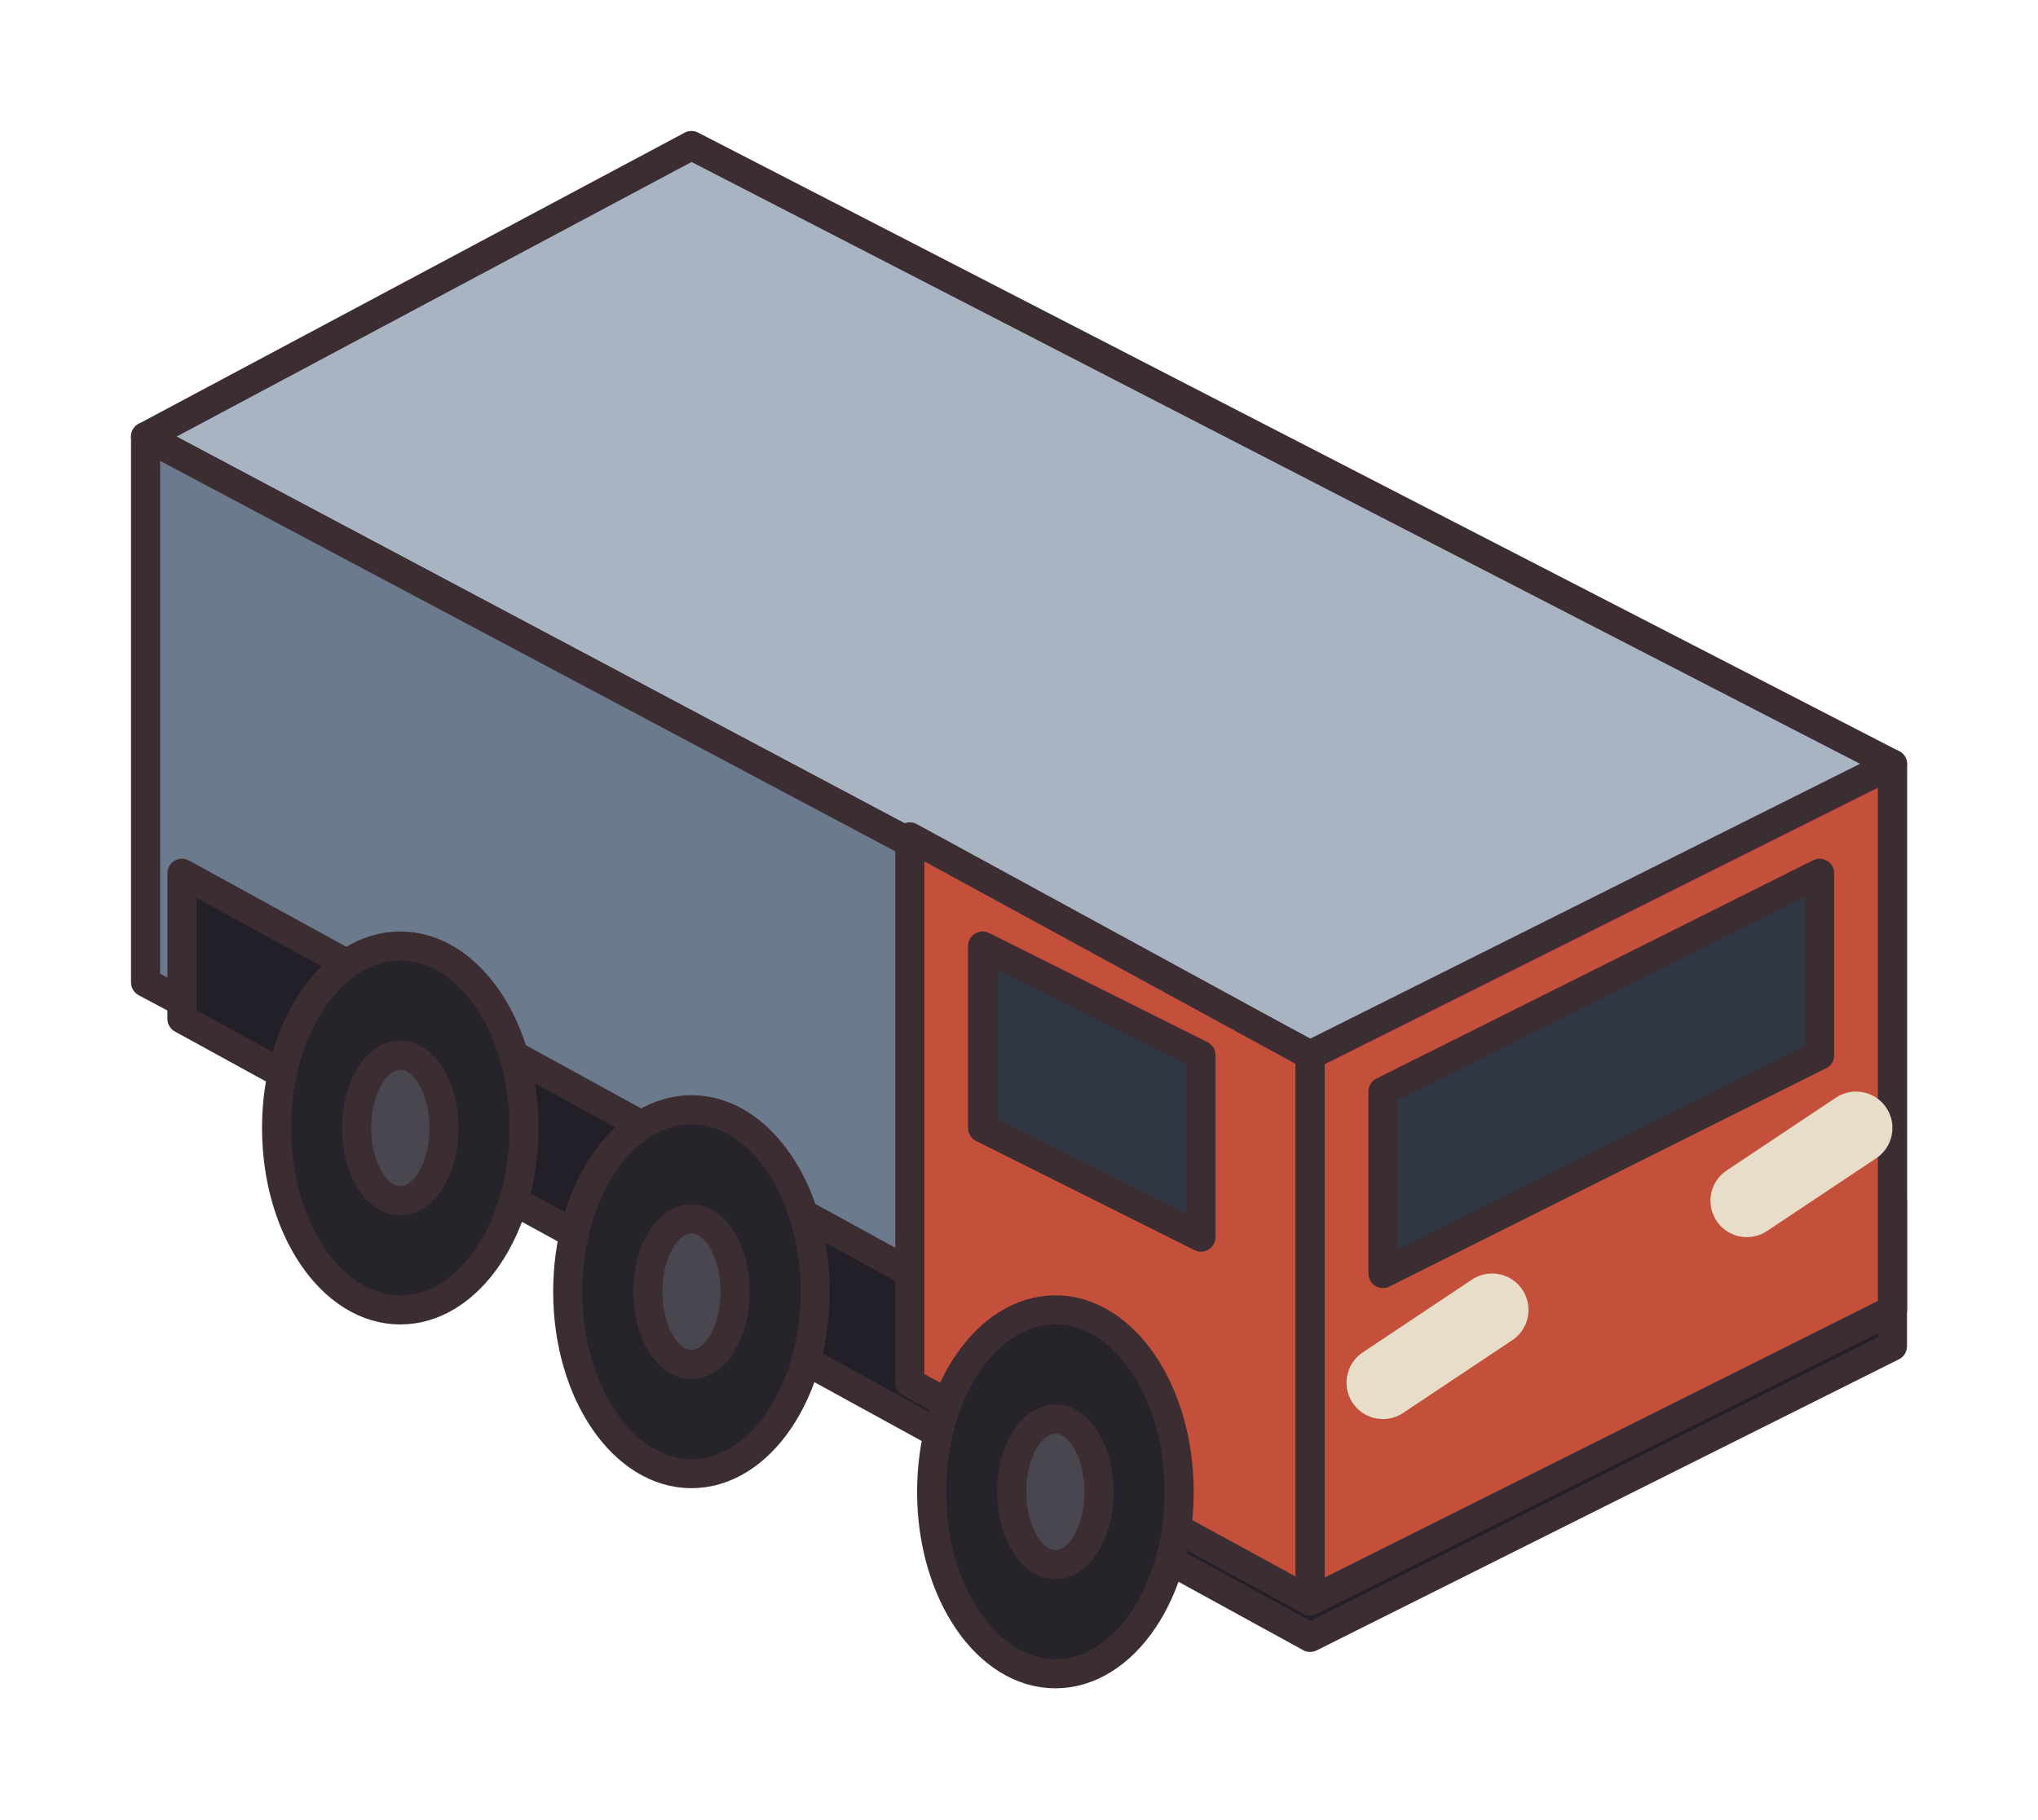
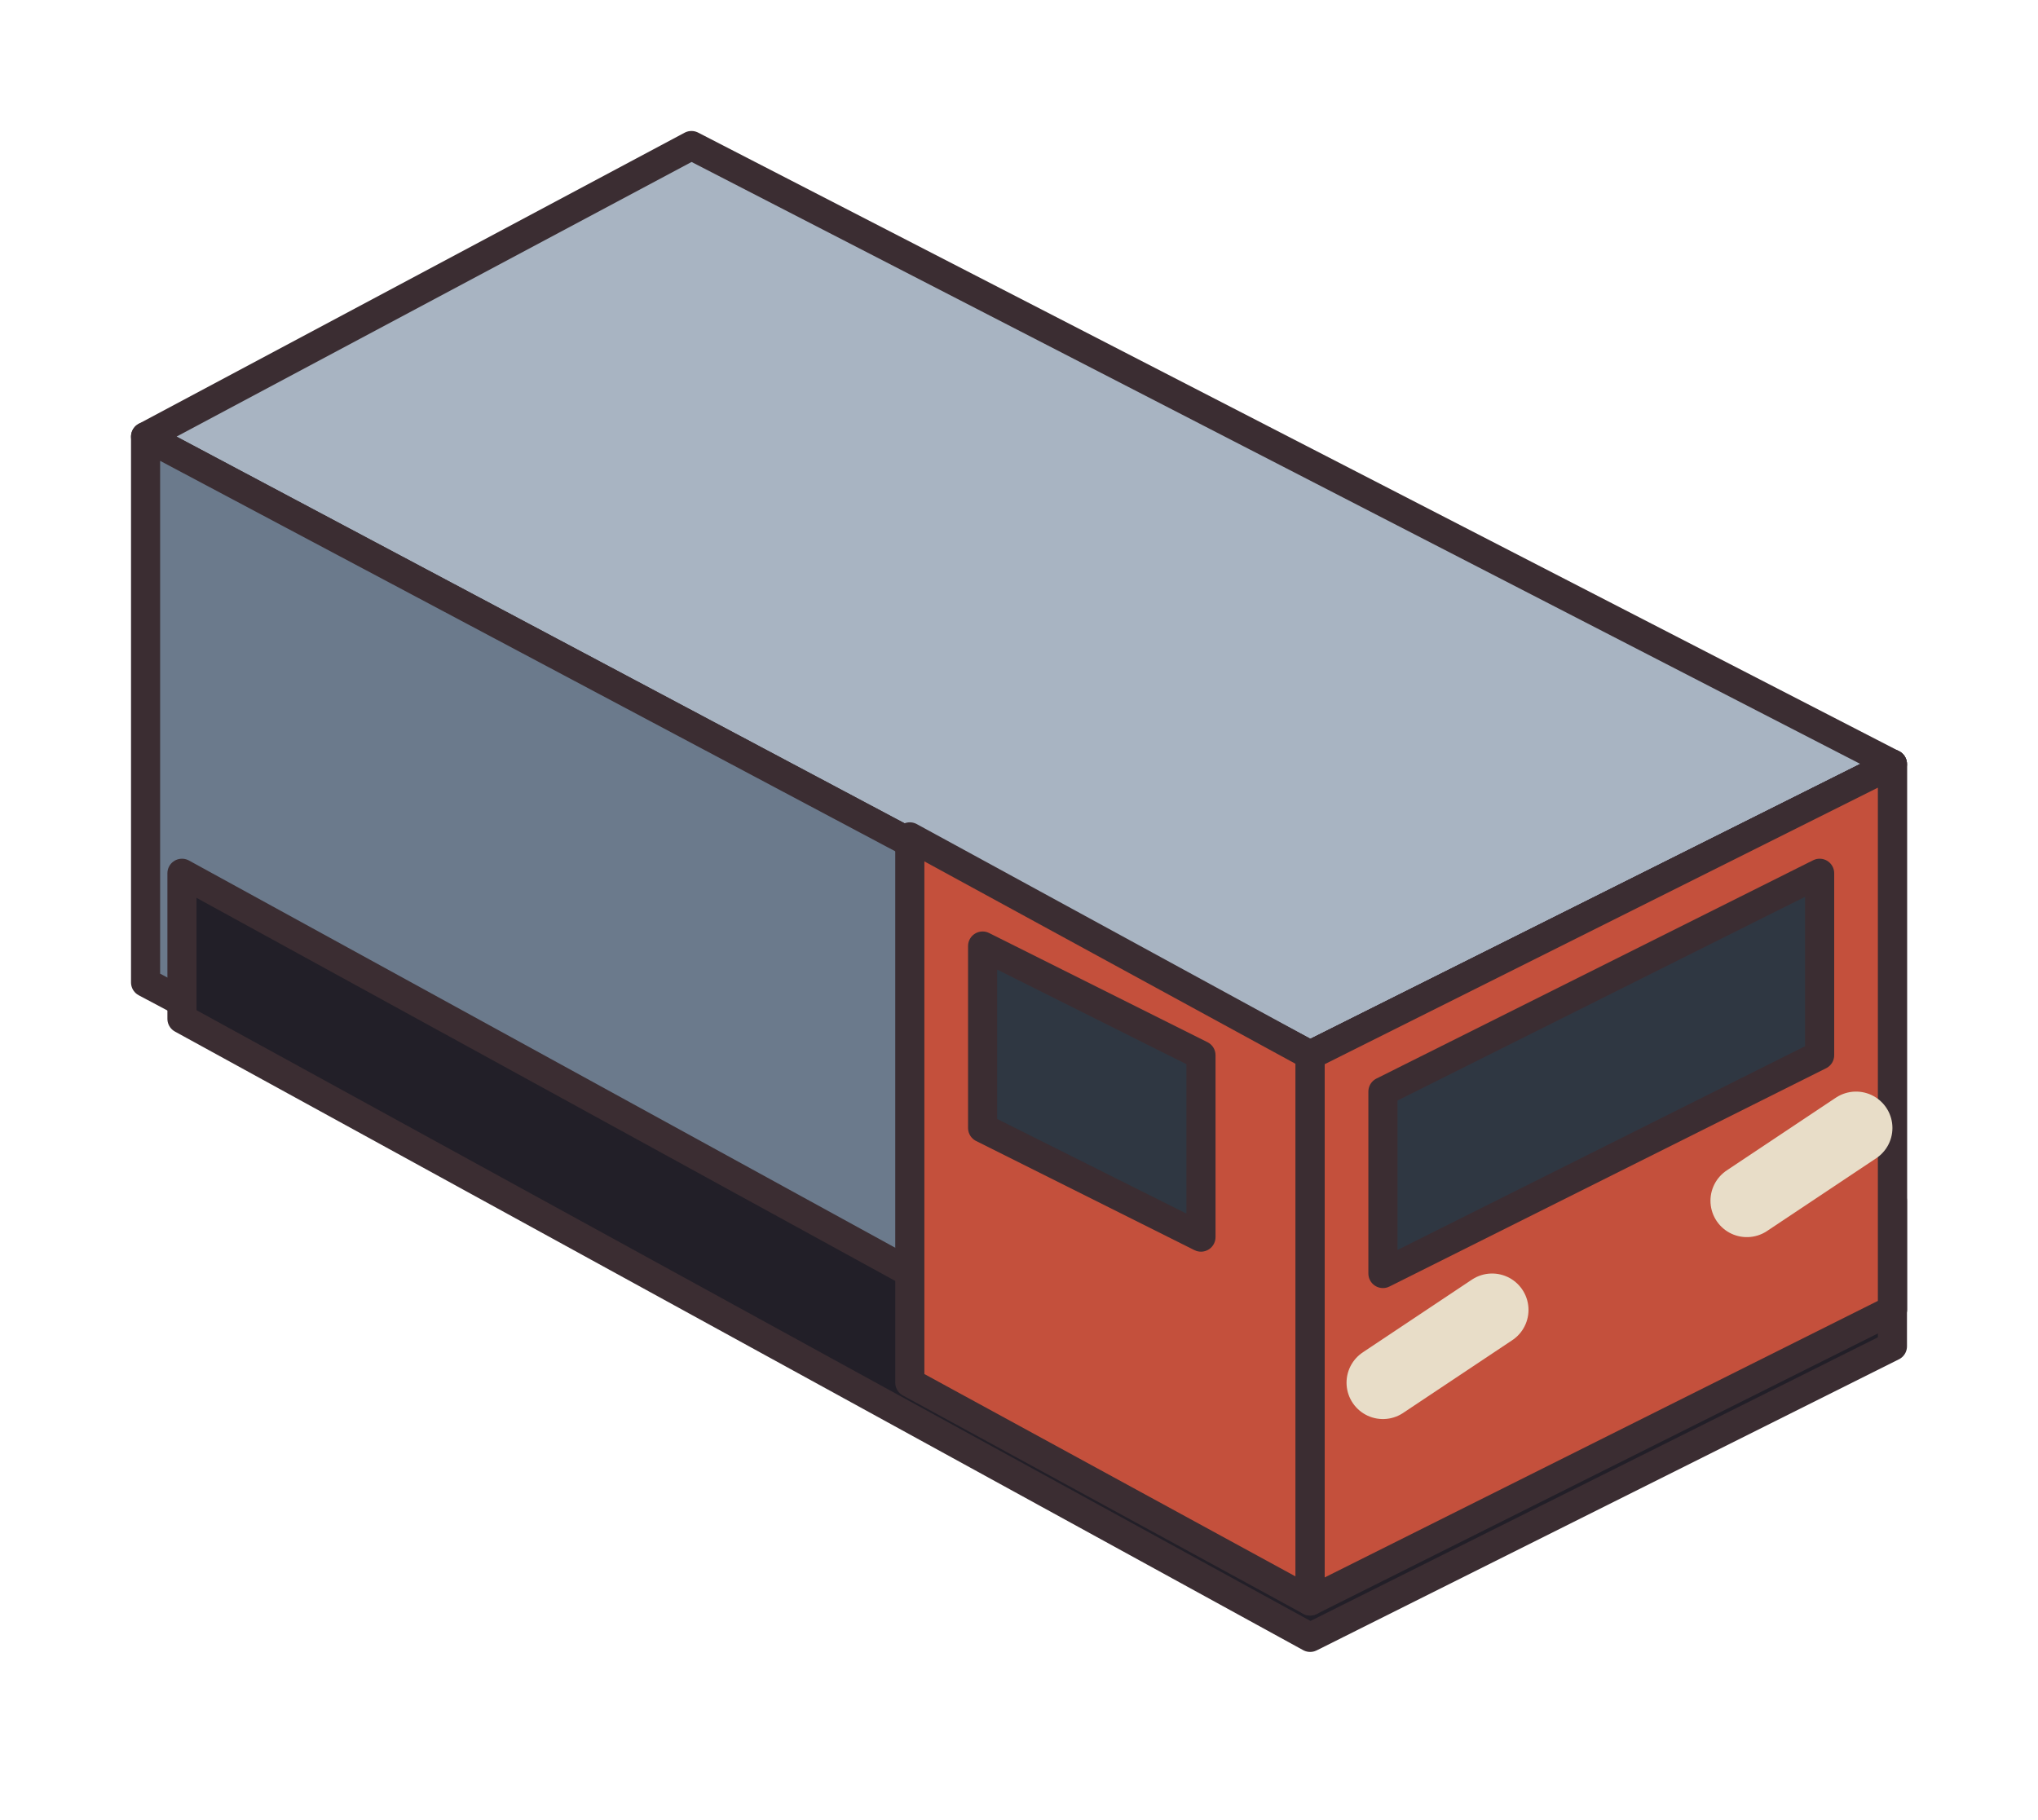
<svg xmlns="http://www.w3.org/2000/svg" width="56" height="50" viewBox="0 0 56 50" shape-rendering="geometricPrecision" stroke="#3b2d32" stroke-width="0.8" stroke-linejoin="round" stroke-linecap="round">
  <path d="M4 12 L19 4 L52 21 L36 29 Z" fill="#a8b4c2" />
  <path d="M4 12 L36 29 L36 44 L4 27 Z" fill="#6b7a8c" />
  <path d="M36 29 L52 21 L52 36 L36 44 Z" fill="#8a97a8" />
  <path d="M5 24 L36 41 L52 33 L52 37 L36 45 L5 28 Z" fill="#221f28" />
  <path d="M27 26 L33 29 L33 35 L27 32 Z" fill="#2f3742" />
  <path d="M38 30 L50 24 L50 29 L38 35 Z" fill="#2f3742" />
  <path d="M38 38 L41 36 L41 39 L38 41 Z M48 33 L51 31 L51 34 L48 36 Z" fill="#e8ddc8" />
  <path d="M25 23 L36 29 L36 44 L25 38 Z" fill="#c4503c" />
  <path d="M27 26 L33 29 L33 34 L27 31 Z" fill="#2f3742" />
  <path d="M36 29 L52 21 L52 36 L36 44 Z" fill="#c4503c" />
  <path d="M38 30 L50 24 L50 29 L38 35 Z" fill="#2f3742" />
  <path d="M38 38 L41 36 M48 33 L51 31" fill="none" stroke="#e8ddc8" stroke-width="2" />
-   <ellipse cx="11" cy="31" rx="3.4" ry="5" fill="#26232a" />
-   <ellipse cx="19" cy="35.5" rx="3.4" ry="5" fill="#26232a" />
-   <ellipse cx="19" cy="35.5" rx="1.2" ry="2" fill="#4a464f" />
-   <ellipse cx="29" cy="41" rx="3.4" ry="5" fill="#26232a" />
-   <ellipse cx="11" cy="31" rx="1.2" ry="2" fill="#4a464f" />
-   <ellipse cx="29" cy="41" rx="1.2" ry="2" fill="#4a464f" />
</svg>
